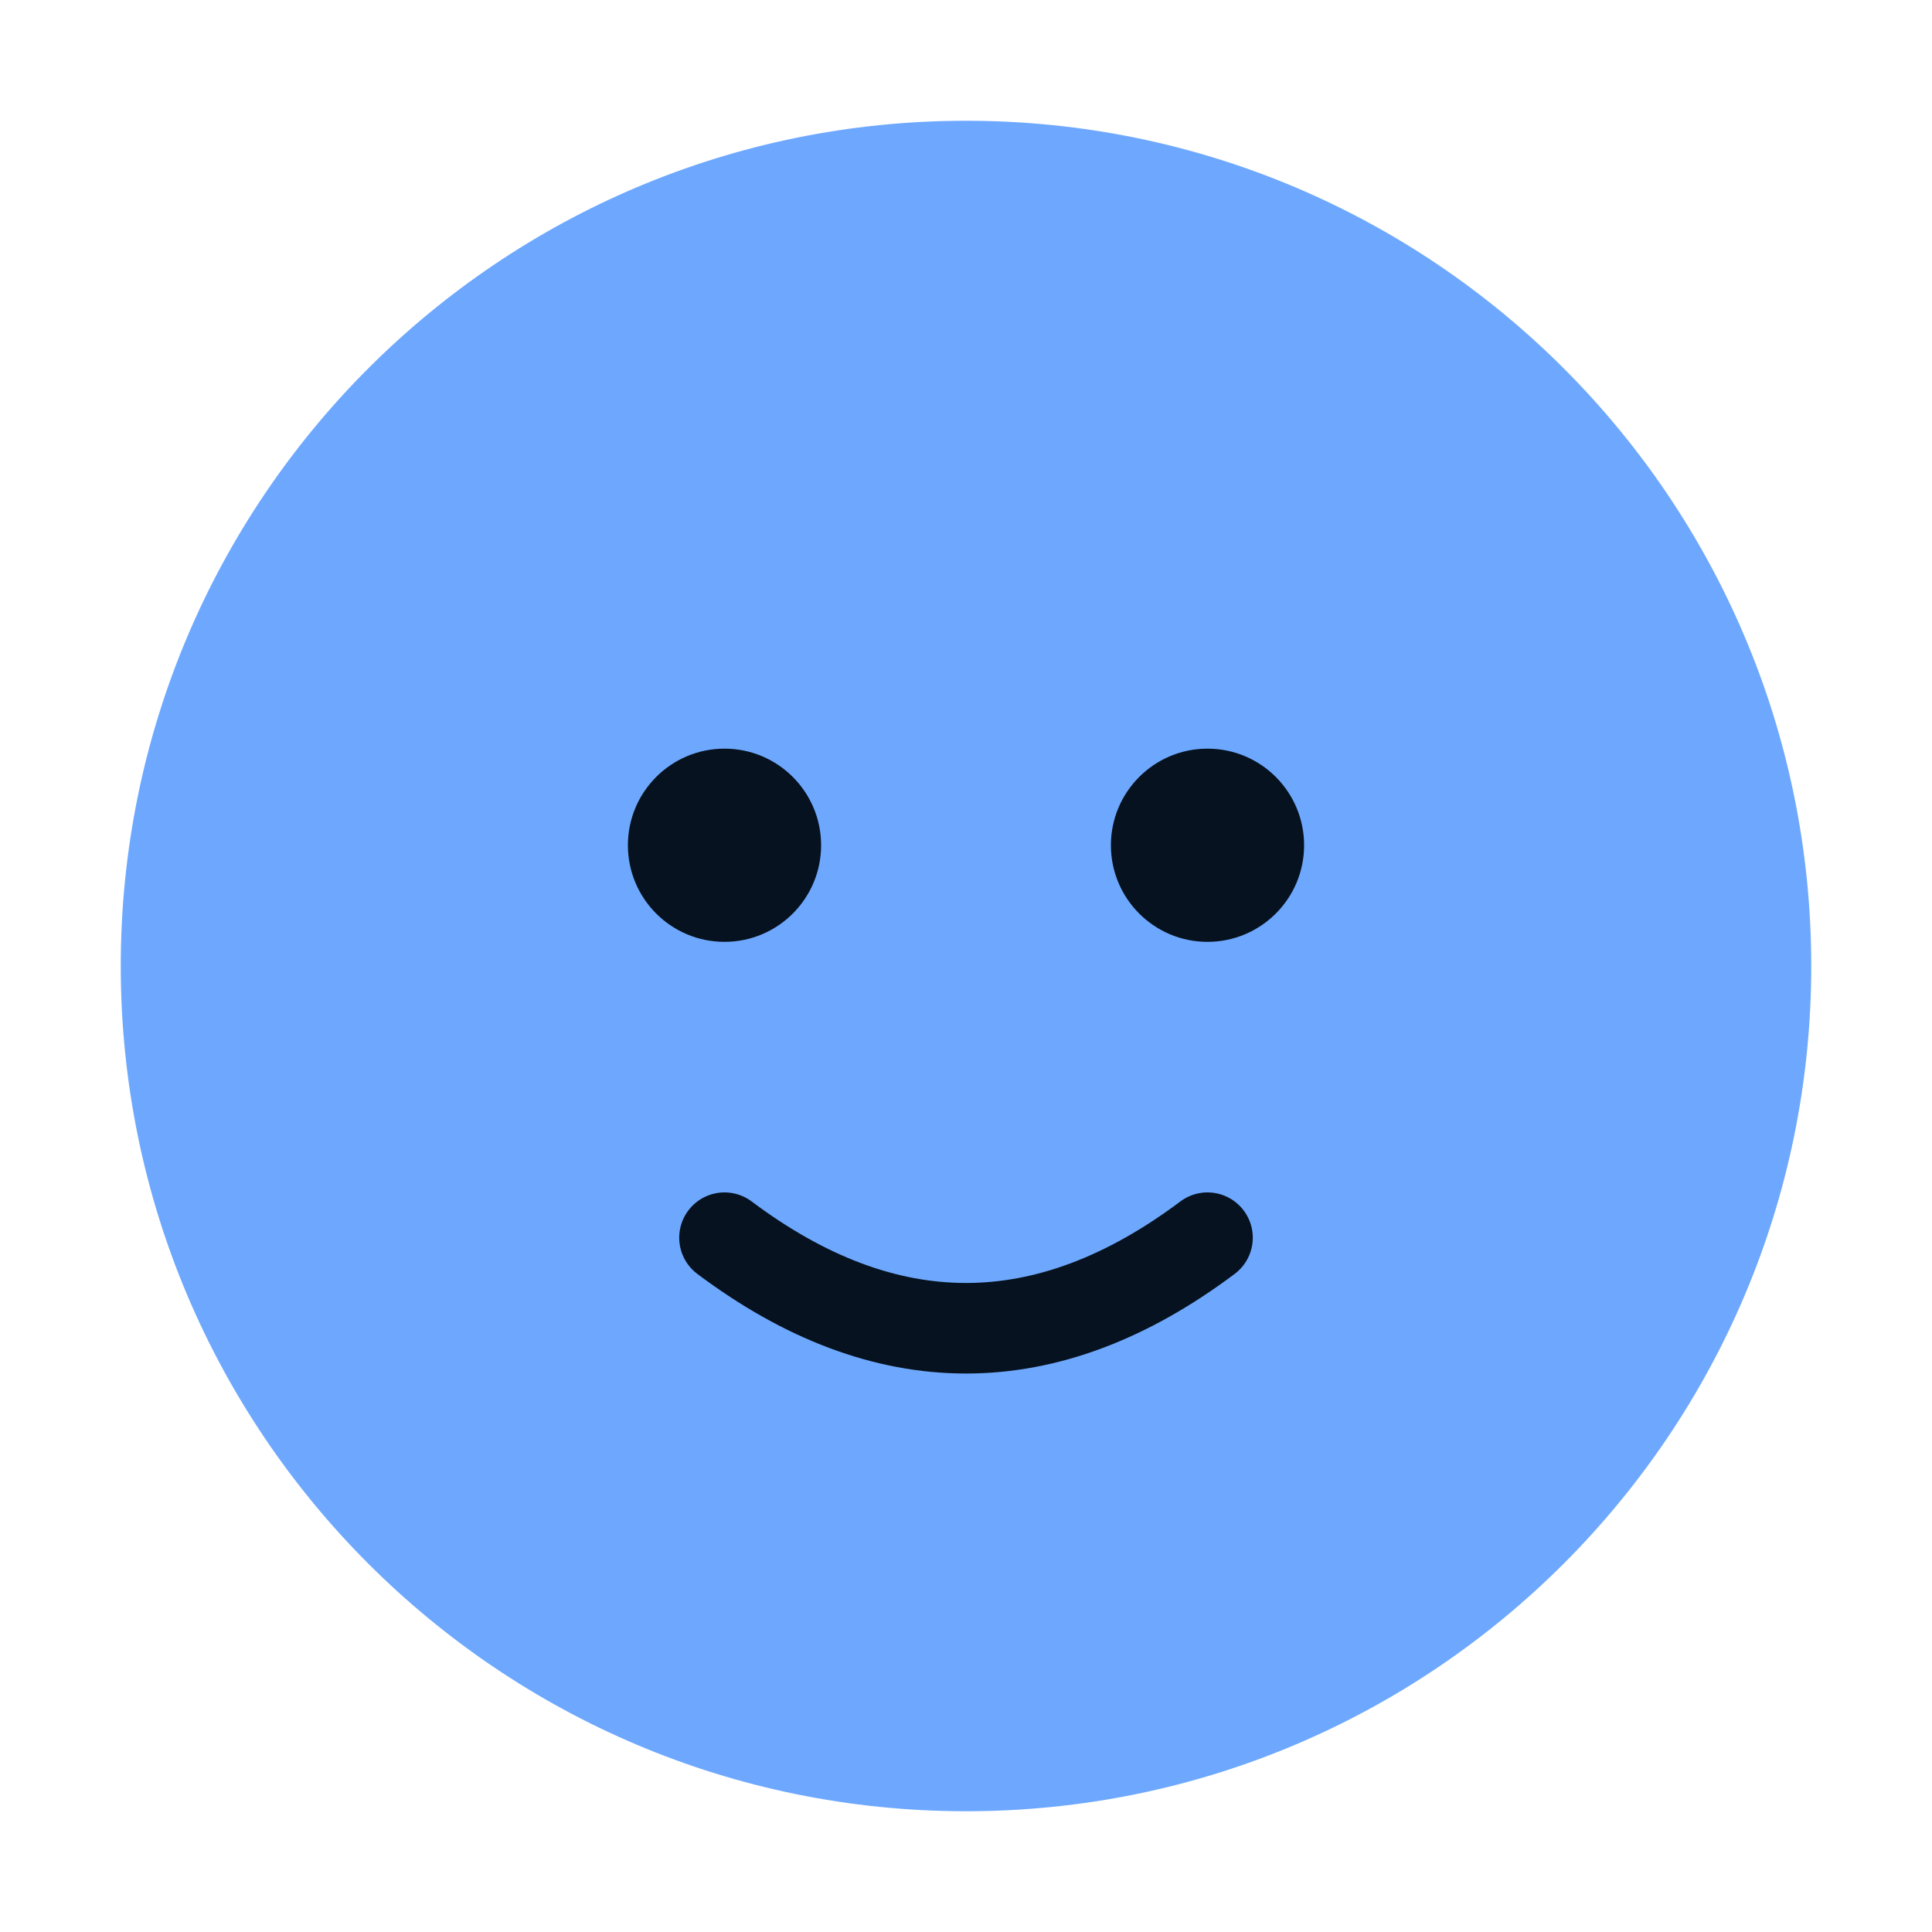
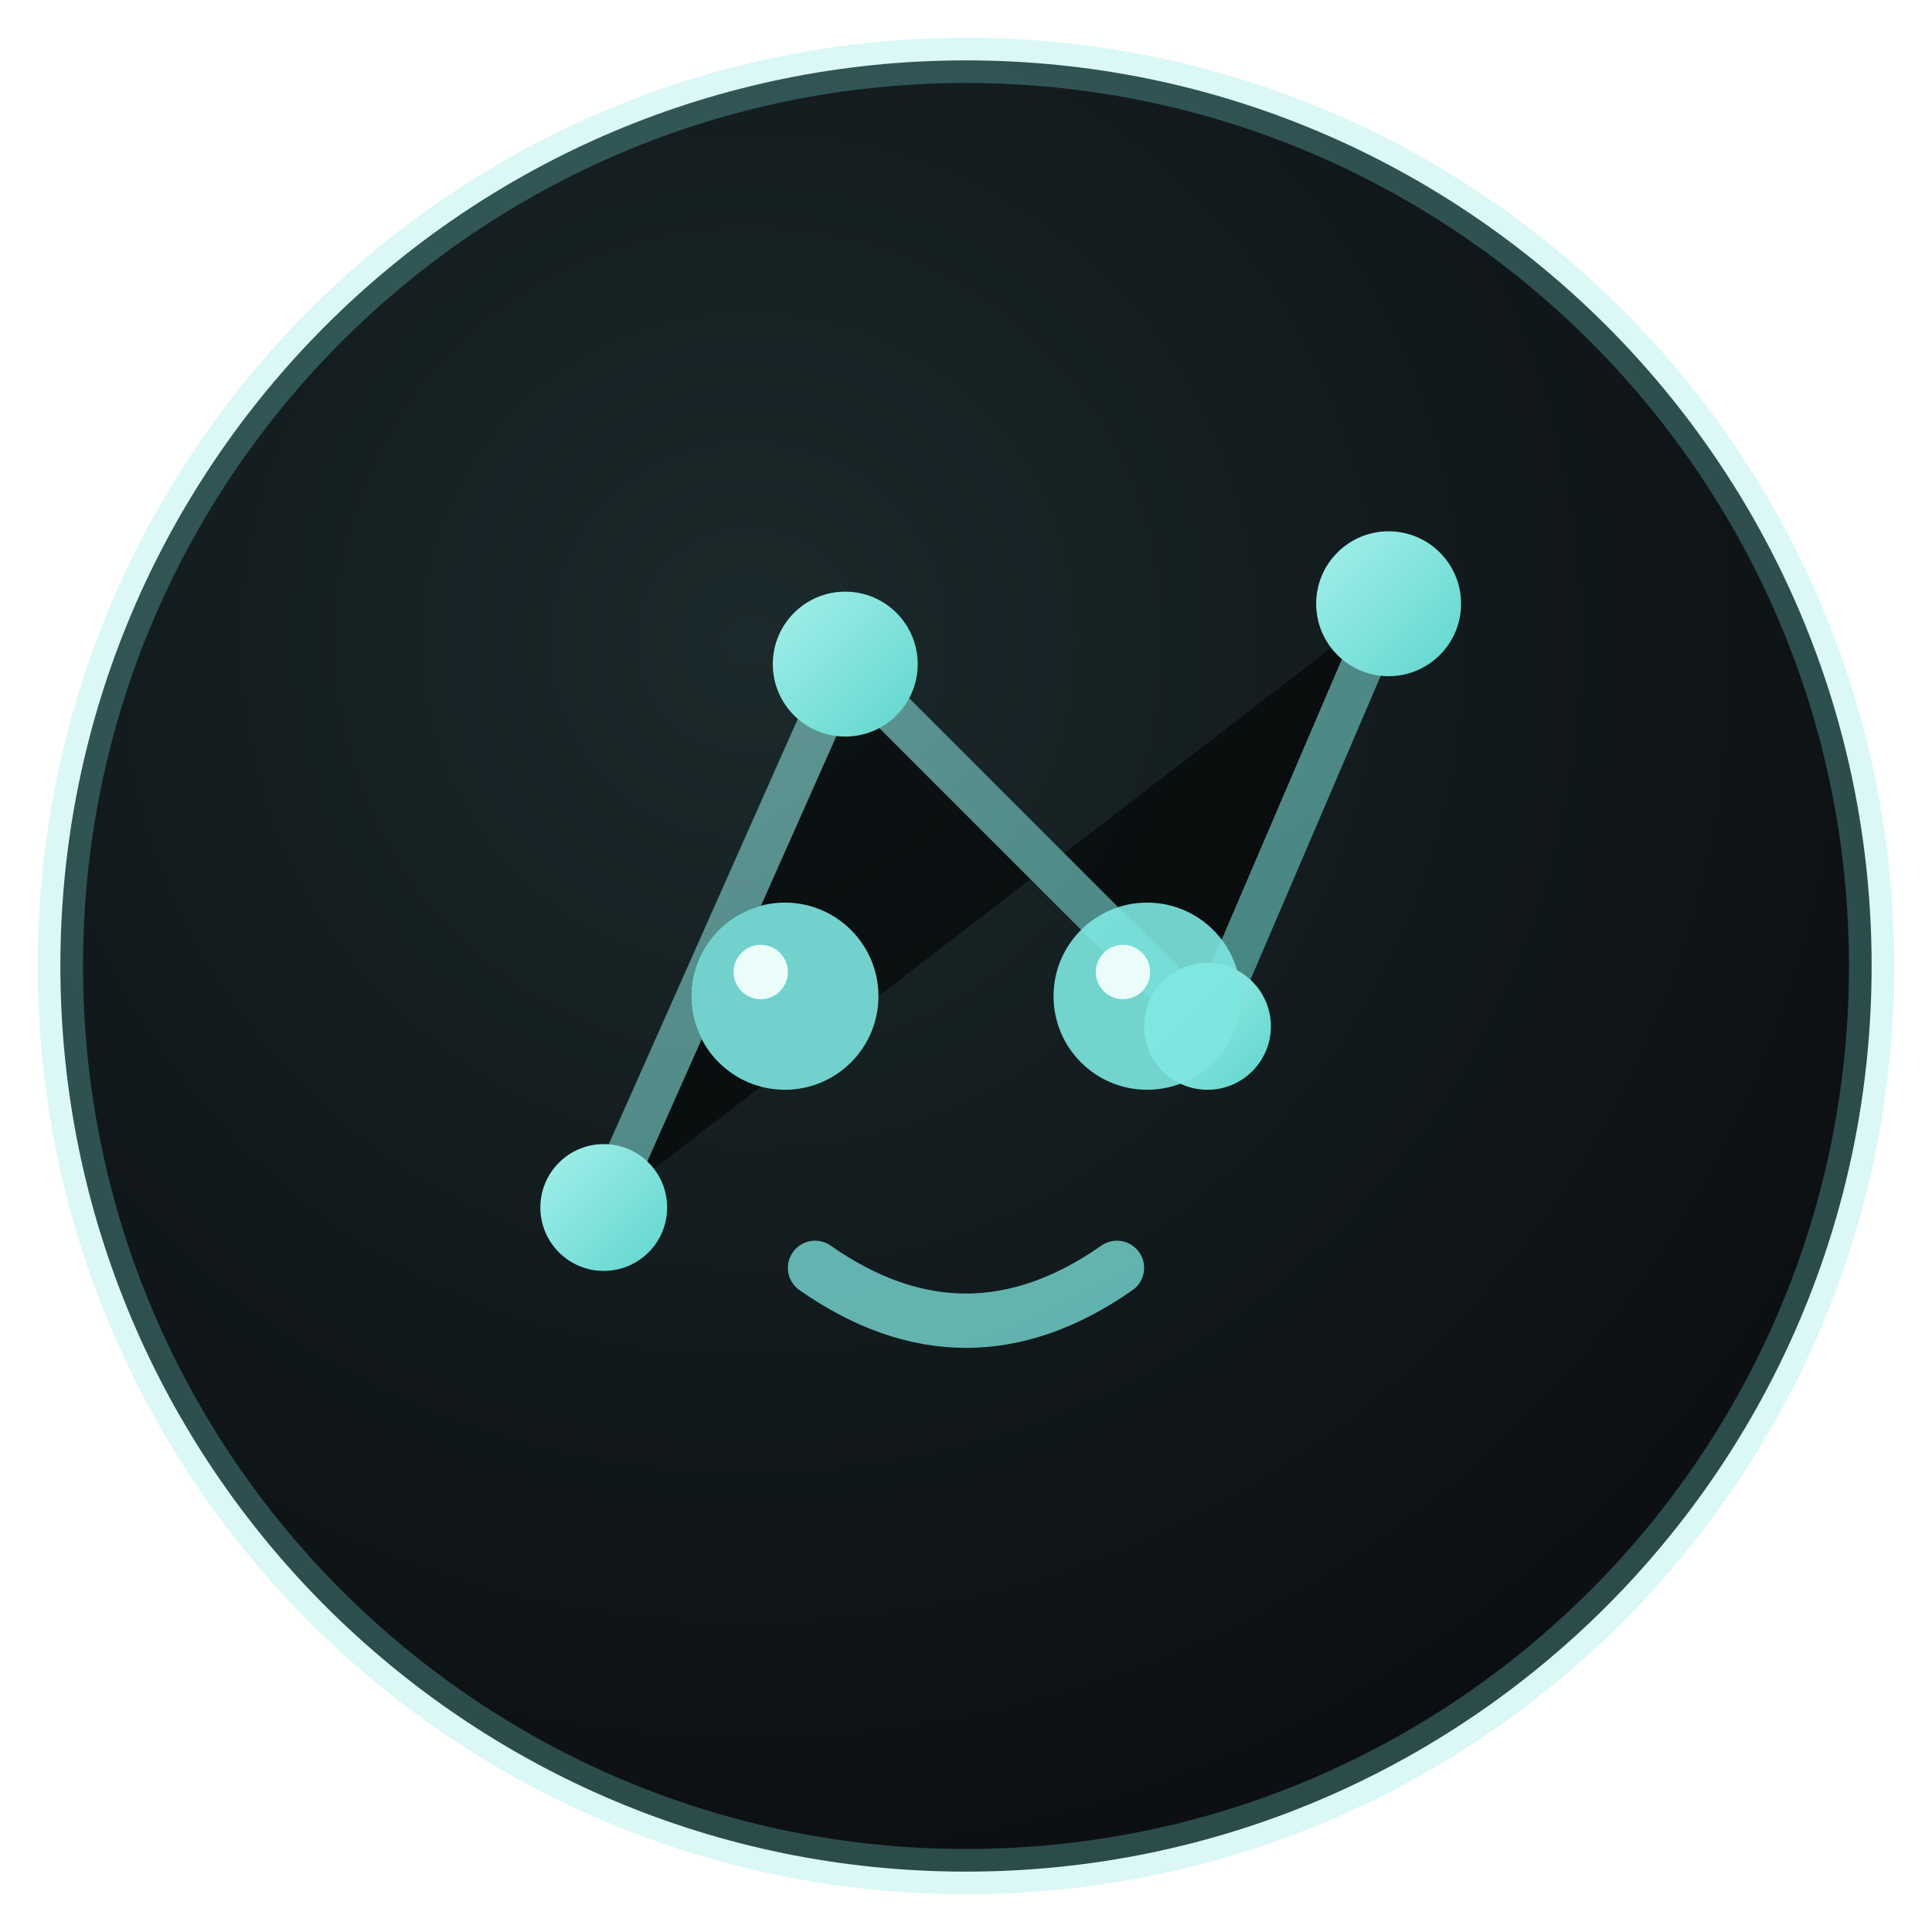
- <svg xmlns="http://www.w3.org/2000/svg" viewBox="0 0 64 64" width="64" height="64" role="img" aria-label="Mnem idle">
-   <circle cx="32" cy="32" r="28" fill="#6ea8fe" />
-   <circle cx="24" cy="28" r="3.2" fill="#06121f" />
-   <circle cx="40" cy="28" r="3.2" fill="#06121f" />
-   <path d="M24 41 q8 6 16 0" stroke="#06121f" stroke-width="3" fill="none" stroke-linecap="round" />
+ <svg xmlns="http://www.w3.org/2000/svg" viewBox="0 0 64 64" width="64" height="64" role="img" aria-label="Mnem">
+   <defs>
+     <radialGradient id="mg" cx="38%" cy="32%" r="78%">
+       <stop offset="0" stop-color="#1b2a2c" />
+       <stop offset="0.55" stop-color="#11181b" />
+       <stop offset="1" stop-color="#0b0d10" />
+     </radialGradient>
+     <linearGradient id="ma" x1="0" y1="0" x2="1" y2="1">
+       <stop offset="0" stop-color="#a5f0eb" />
+       <stop offset="1" stop-color="#5fd6cd" />
+     </linearGradient>
+   </defs>
+   <circle cx="32" cy="32" r="30" fill="url(#mg)" />
+   <circle cx="32" cy="32" r="30" fill="none" stroke="#7ee7e0" stroke-opacity="0.28" stroke-width="1.5" />
+   <g stroke="url(#ma)" stroke-width="1.4" stroke-linecap="round" opacity="0.55">
+     <path d="M20 40 L28 22 L40 34 L46 20" />
+   </g>
+   <g fill="url(#ma)">
+     <circle cx="20" cy="40" r="2.1" />
+     <circle cx="28" cy="22" r="2.4" />
+     <circle cx="40" cy="34" r="2.1" />
+     <circle cx="46" cy="20" r="2.4" />
+   </g>
+   <circle cx="26" cy="33" r="3.1" fill="#0b0d10" />
+   <circle cx="26" cy="33" r="3.1" fill="#7ee7e0" fill-opacity="0.9" />
+   <circle cx="38" cy="33" r="3.1" fill="#7ee7e0" fill-opacity="0.9" />
+   <circle cx="25.2" cy="32.2" r="0.9" fill="#eafdfb" />
+   <circle cx="37.2" cy="32.2" r="0.9" fill="#eafdfb" />
+   <path d="M27 42 q5 3.5 10 0" stroke="#7ee7e0" stroke-opacity="0.75" stroke-width="1.8" fill="none" stroke-linecap="round" />
</svg>
